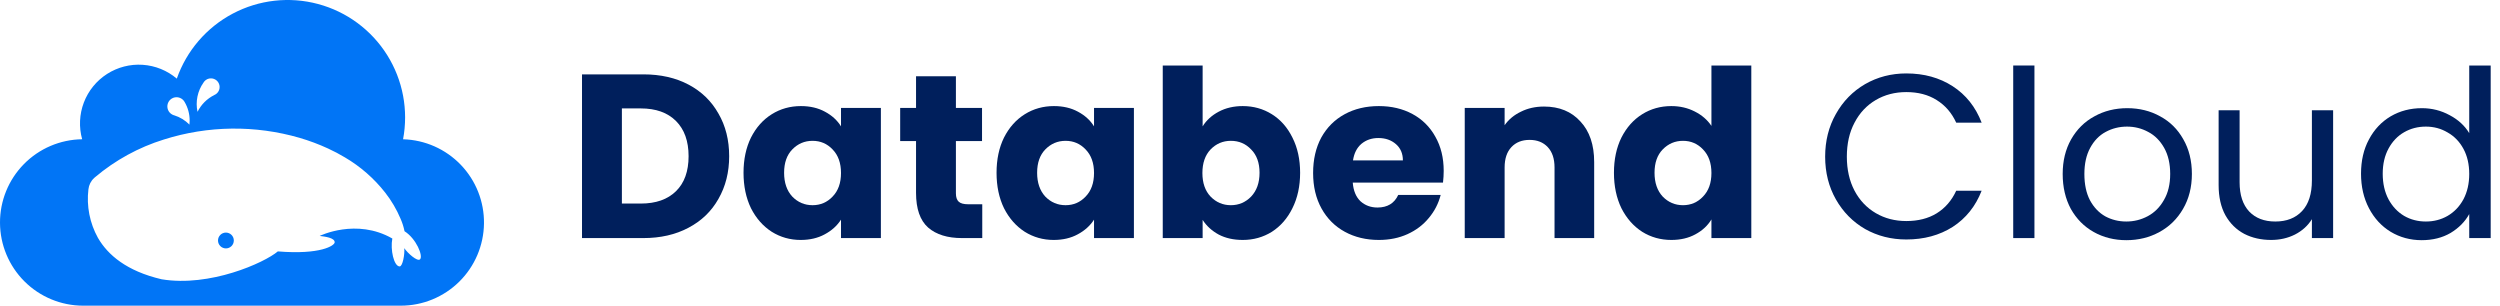
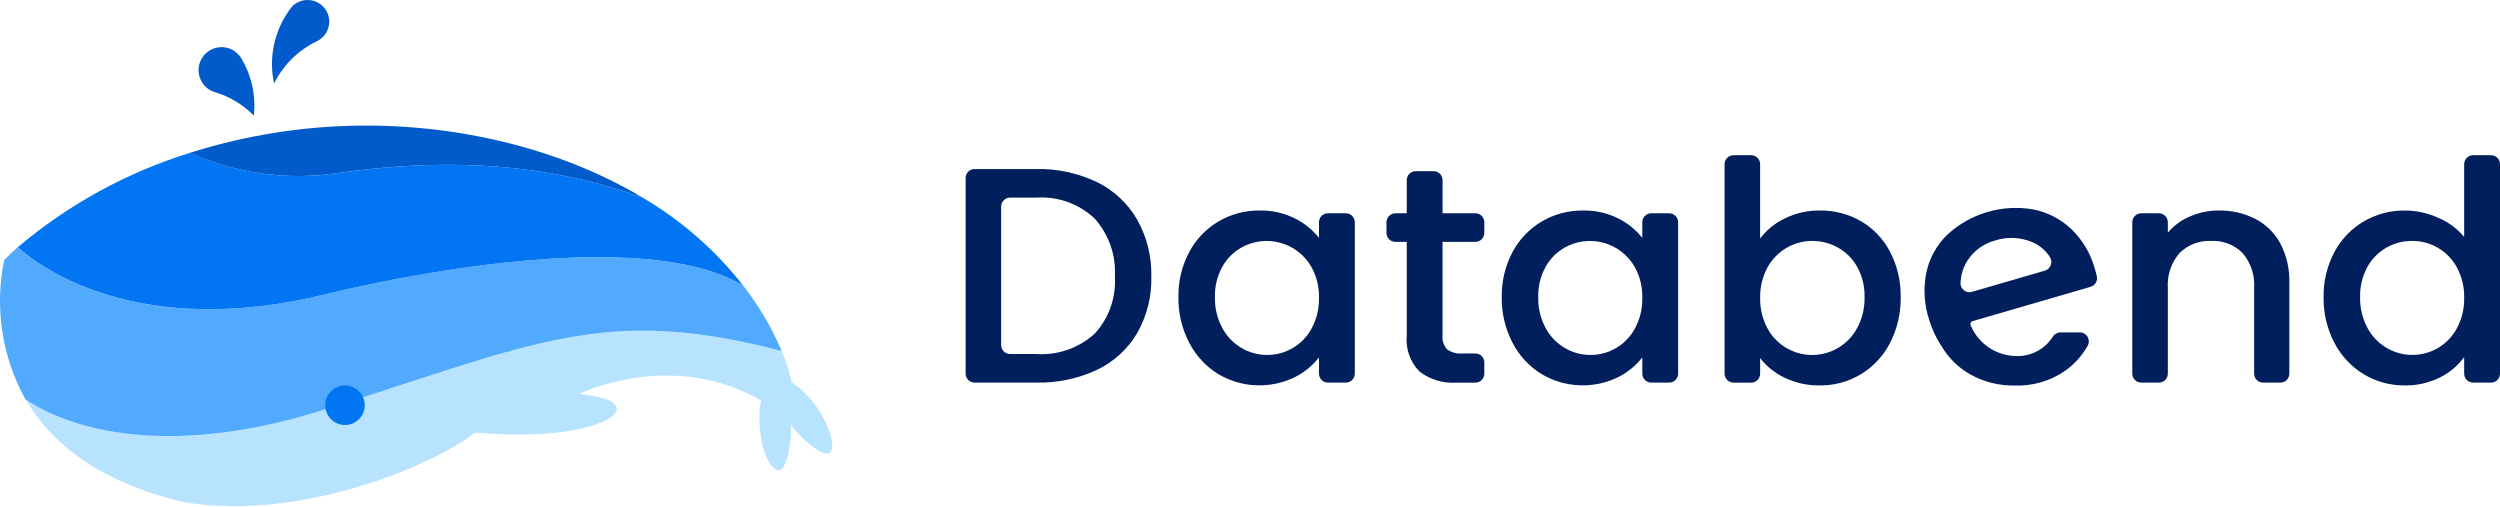
- <svg xmlns="http://www.w3.org/2000/svg" width="229" height="28" viewBox="0 0 229 28" fill="none">
-   <path d="M36.921 12.757C37.425 10.091 36.903 7.332 35.459 5.034C34.015 2.737 31.756 1.069 29.134 0.367C26.513 -0.336 23.723 -0.022 21.323 1.246C18.924 2.513 17.092 4.641 16.195 7.202C15.316 6.457 14.222 6.013 13.072 5.936C11.922 5.859 10.778 6.153 9.807 6.774C8.837 7.396 8.092 8.312 7.681 9.389C7.271 10.466 7.216 11.646 7.526 12.756C5.515 12.781 3.595 13.6 2.186 15.035C0.776 16.47 -0.01 18.403 8.89906e-05 20.414C0.01 22.426 0.814 24.352 2.238 25.773C3.661 27.193 5.589 27.994 7.6 28H36.721C38.723 27.998 40.645 27.207 42.069 25.799C43.494 24.392 44.307 22.48 44.333 20.477C44.36 18.475 43.597 16.542 42.21 15.098C40.822 13.653 38.923 12.812 36.921 12.757ZM18.646 7.556C18.674 7.513 18.704 7.475 18.736 7.435C18.81 7.353 18.9 7.289 19.001 7.244C19.101 7.2 19.21 7.178 19.32 7.179C19.503 7.178 19.681 7.241 19.824 7.356C19.967 7.472 20.064 7.634 20.101 7.814C20.138 7.994 20.111 8.181 20.025 8.343C19.939 8.506 19.8 8.633 19.63 8.704V8.707C18.963 9.036 18.424 9.576 18.093 10.243C17.994 9.781 17.991 9.304 18.087 8.841C18.182 8.379 18.373 7.941 18.646 7.557L18.646 7.556ZM16.172 8.906C16.323 8.906 16.472 8.947 16.603 9.025C16.733 9.102 16.84 9.213 16.913 9.347C17.215 9.862 17.374 10.448 17.373 11.046C17.373 11.169 17.366 11.292 17.353 11.415C16.965 11.02 16.485 10.727 15.957 10.563C15.944 10.558 15.932 10.554 15.918 10.553C15.726 10.492 15.562 10.365 15.456 10.194C15.35 10.023 15.308 9.819 15.339 9.62C15.37 9.421 15.471 9.239 15.623 9.108C15.776 8.977 15.971 8.905 16.172 8.905L16.172 8.906ZM38.472 23.756C38.239 23.989 37.337 23.192 37.031 22.73C37.087 23.293 36.882 24.416 36.604 24.406C36.078 24.385 35.74 22.867 35.937 21.848C32.638 19.955 29.284 21.61 29.284 21.61L29.298 21.614C29.711 21.666 30.683 21.771 30.656 22.205C30.638 22.491 29.383 23.349 25.45 23.028C24.213 24.074 19.22 26.317 14.801 25.581C11.594 24.83 9.877 23.345 8.981 21.804C8.979 21.8 8.975 21.794 8.973 21.79C8.971 21.786 8.969 21.784 8.969 21.784C8.219 20.431 7.915 18.877 8.099 17.342C8.142 16.942 8.33 16.571 8.628 16.301L8.7 16.237C10.552 14.672 12.699 13.496 15.014 12.778C19.052 11.5 23.378 11.448 27.445 12.627C28.337 12.889 29.208 13.215 30.052 13.604C30.583 13.848 31.099 14.121 31.6 14.421C33.018 15.254 34.266 16.346 35.281 17.64C35.856 18.374 36.331 19.181 36.693 20.04C36.695 20.046 36.697 20.05 36.7 20.056C36.858 20.416 36.977 20.793 37.054 21.178V21.18C38.128 21.861 38.783 23.448 38.473 23.758L38.472 23.756Z" fill="#0175F6" />
-   <path d="M20.693 22.754C21.093 22.754 21.418 22.43 21.418 22.029C21.418 21.629 21.093 21.305 20.693 21.305C20.293 21.305 19.969 21.629 19.969 22.029C19.969 22.43 20.293 22.754 20.693 22.754Z" fill="#0175F6" />
-   <path d="M58.931 6.812C60.511 6.812 61.893 7.125 63.075 7.752C64.257 8.378 65.168 9.261 65.809 10.4C66.464 11.526 66.792 12.829 66.792 14.31C66.792 15.777 66.464 17.08 65.809 18.219C65.168 19.358 64.25 20.241 63.053 20.868C61.871 21.494 60.497 21.808 58.931 21.808H53.312V6.812H58.931ZM58.696 18.646C60.077 18.646 61.152 18.269 61.921 17.514C62.69 16.759 63.075 15.691 63.075 14.31C63.075 12.928 62.69 11.853 61.921 11.084C61.152 10.315 60.077 9.931 58.696 9.931H56.965V18.646H58.696Z" fill="#001F5C" />
-   <path d="M68.107 15.826C68.107 14.602 68.335 13.527 68.79 12.601C69.26 11.675 69.894 10.963 70.692 10.465C71.489 9.966 72.379 9.717 73.362 9.717C74.202 9.717 74.936 9.888 75.562 10.23C76.203 10.571 76.694 11.02 77.036 11.575V9.888H80.689V21.808H77.036V20.12C76.68 20.676 76.182 21.124 75.541 21.466C74.914 21.808 74.181 21.979 73.341 21.979C72.372 21.979 71.489 21.729 70.692 21.231C69.894 20.718 69.26 19.999 68.79 19.073C68.335 18.134 68.107 17.051 68.107 15.826ZM77.036 15.848C77.036 14.936 76.78 14.217 76.267 13.69C75.769 13.163 75.156 12.9 74.43 12.9C73.704 12.9 73.084 13.163 72.572 13.69C72.073 14.203 71.824 14.915 71.824 15.826C71.824 16.738 72.073 17.464 72.572 18.005C73.084 18.532 73.704 18.796 74.43 18.796C75.156 18.796 75.769 18.532 76.267 18.005C76.78 17.478 77.036 16.759 77.036 15.848Z" fill="#001F5C" />
-   <path d="M89.975 18.71V21.808H88.117C86.792 21.808 85.76 21.487 85.019 20.846C84.279 20.191 83.909 19.13 83.909 17.664V12.921H82.456V9.888H83.909V6.983H87.561V9.888H89.954V12.921H87.561V17.706C87.561 18.062 87.647 18.319 87.818 18.475C87.989 18.632 88.273 18.71 88.672 18.71H89.975Z" fill="#001F5C" />
-   <path d="M91.284 15.826C91.284 14.602 91.511 13.527 91.967 12.601C92.437 11.675 93.071 10.963 93.868 10.465C94.666 9.966 95.556 9.717 96.539 9.717C97.379 9.717 98.112 9.888 98.739 10.23C99.38 10.571 99.871 11.02 100.213 11.575V9.888H103.866V21.808H100.213V20.12C99.857 20.676 99.358 21.124 98.718 21.466C98.091 21.808 97.358 21.979 96.517 21.979C95.549 21.979 94.666 21.729 93.868 21.231C93.071 20.718 92.437 19.999 91.967 19.073C91.511 18.134 91.284 17.051 91.284 15.826ZM100.213 15.848C100.213 14.936 99.957 14.217 99.444 13.69C98.945 13.163 98.333 12.9 97.607 12.9C96.88 12.9 96.261 13.163 95.748 13.69C95.25 14.203 95.001 14.915 95.001 15.826C95.001 16.738 95.25 17.464 95.748 18.005C96.261 18.532 96.88 18.796 97.607 18.796C98.333 18.796 98.945 18.532 99.444 18.005C99.957 17.478 100.213 16.759 100.213 15.848Z" fill="#001F5C" />
-   <path d="M110.161 11.575C110.503 11.02 110.994 10.571 111.635 10.23C112.276 9.888 113.01 9.717 113.836 9.717C114.818 9.717 115.708 9.966 116.506 10.465C117.303 10.963 117.93 11.675 118.386 12.601C118.856 13.527 119.091 14.602 119.091 15.826C119.091 17.051 118.856 18.134 118.386 19.073C117.93 19.999 117.303 20.718 116.506 21.231C115.708 21.729 114.818 21.979 113.836 21.979C112.995 21.979 112.262 21.815 111.635 21.487C111.009 21.145 110.517 20.697 110.161 20.142V21.808H106.508V6H110.161V11.575ZM115.374 15.826C115.374 14.915 115.117 14.203 114.605 13.69C114.106 13.163 113.487 12.9 112.746 12.9C112.02 12.9 111.4 13.163 110.888 13.69C110.389 14.217 110.14 14.936 110.14 15.848C110.14 16.759 110.389 17.478 110.888 18.005C111.4 18.532 112.02 18.796 112.746 18.796C113.472 18.796 114.092 18.532 114.605 18.005C115.117 17.464 115.374 16.738 115.374 15.826Z" fill="#001F5C" />
-   <path d="M132.243 15.655C132.243 15.997 132.222 16.353 132.179 16.724H123.912C123.969 17.464 124.204 18.034 124.617 18.433C125.044 18.817 125.564 19.009 126.176 19.009C127.088 19.009 127.722 18.625 128.078 17.856H131.966C131.766 18.639 131.403 19.344 130.876 19.971C130.363 20.597 129.715 21.089 128.932 21.445C128.149 21.801 127.273 21.979 126.305 21.979C125.137 21.979 124.097 21.729 123.186 21.231C122.274 20.733 121.562 20.02 121.05 19.095C120.537 18.169 120.281 17.087 120.281 15.848C120.281 14.609 120.53 13.527 121.028 12.601C121.541 11.675 122.253 10.963 123.164 10.465C124.076 9.966 125.123 9.717 126.305 9.717C127.458 9.717 128.484 9.959 129.381 10.443C130.278 10.928 130.976 11.618 131.474 12.515C131.987 13.413 132.243 14.459 132.243 15.655ZM128.505 14.694C128.505 14.068 128.291 13.569 127.864 13.199C127.437 12.829 126.903 12.643 126.262 12.643C125.65 12.643 125.13 12.822 124.703 13.178C124.29 13.534 124.033 14.039 123.934 14.694H128.505Z" fill="#001F5C" />
-   <path d="M141.433 9.76C142.829 9.76 143.94 10.215 144.766 11.127C145.606 12.024 146.026 13.263 146.026 14.844V21.808H142.395V15.335C142.395 14.538 142.188 13.918 141.775 13.477C141.362 13.035 140.807 12.814 140.109 12.814C139.411 12.814 138.856 13.035 138.443 13.477C138.03 13.918 137.823 14.538 137.823 15.335V21.808H134.17V9.888H137.823V11.469C138.193 10.942 138.692 10.529 139.319 10.23C139.945 9.916 140.65 9.76 141.433 9.76Z" fill="#001F5C" />
-   <path d="M147.838 15.826C147.838 14.602 148.066 13.527 148.522 12.601C148.992 11.675 149.625 10.963 150.423 10.465C151.22 9.966 152.111 9.717 153.093 9.717C153.876 9.717 154.589 9.881 155.229 10.208C155.884 10.536 156.397 10.977 156.767 11.533V6H160.42V21.808H156.767V20.099C156.426 20.668 155.934 21.124 155.293 21.466C154.667 21.808 153.933 21.979 153.093 21.979C152.111 21.979 151.22 21.729 150.423 21.231C149.625 20.718 148.992 19.999 148.522 19.073C148.066 18.134 147.838 17.051 147.838 15.826ZM156.767 15.848C156.767 14.936 156.511 14.217 155.998 13.69C155.5 13.163 154.888 12.9 154.161 12.9C153.435 12.9 152.816 13.163 152.303 13.69C151.804 14.203 151.555 14.915 151.555 15.826C151.555 16.738 151.804 17.464 152.303 18.005C152.816 18.532 153.435 18.796 154.161 18.796C154.888 18.796 155.5 18.532 155.998 18.005C156.511 17.478 156.767 16.759 156.767 15.848Z" fill="#001F5C" />
-   <path d="M167.184 14.352C167.184 12.9 167.512 11.597 168.167 10.443C168.822 9.275 169.712 8.364 170.837 7.709C171.976 7.054 173.237 6.726 174.618 6.726C176.241 6.726 177.658 7.118 178.869 7.901C180.079 8.684 180.962 9.795 181.518 11.234H179.189C178.776 10.336 178.178 9.646 177.395 9.162C176.626 8.677 175.7 8.435 174.618 8.435C173.578 8.435 172.646 8.677 171.82 9.162C170.994 9.646 170.346 10.336 169.876 11.234C169.406 12.117 169.171 13.156 169.171 14.352C169.171 15.534 169.406 16.574 169.876 17.471C170.346 18.354 170.994 19.038 171.82 19.522C172.646 20.006 173.578 20.248 174.618 20.248C175.7 20.248 176.626 20.013 177.395 19.543C178.178 19.059 178.776 18.369 179.189 17.471H181.518C180.962 18.895 180.079 19.999 178.869 20.782C177.658 21.551 176.241 21.936 174.618 21.936C173.237 21.936 171.976 21.616 170.837 20.975C169.712 20.32 168.822 19.415 168.167 18.262C167.512 17.108 167.184 15.805 167.184 14.352Z" fill="#001F5C" />
-   <path d="M186.355 6V21.808H184.411V6H186.355Z" fill="#001F5C" />
-   <path d="M194.774 22C193.677 22 192.68 21.751 191.783 21.252C190.9 20.754 190.203 20.049 189.69 19.137C189.191 18.212 188.942 17.144 188.942 15.933C188.942 14.737 189.199 13.683 189.711 12.772C190.238 11.846 190.95 11.141 191.847 10.657C192.745 10.158 193.749 9.909 194.859 9.909C195.97 9.909 196.974 10.158 197.871 10.657C198.769 11.141 199.474 11.839 199.986 12.75C200.513 13.662 200.777 14.723 200.777 15.933C200.777 17.144 200.506 18.212 199.965 19.137C199.438 20.049 198.719 20.754 197.807 21.252C196.896 21.751 195.885 22 194.774 22ZM194.774 20.291C195.472 20.291 196.127 20.127 196.739 19.8C197.352 19.472 197.843 18.981 198.213 18.326C198.598 17.671 198.79 16.873 198.79 15.933C198.79 14.993 198.605 14.196 198.235 13.541C197.864 12.886 197.38 12.401 196.782 12.088C196.184 11.761 195.536 11.597 194.838 11.597C194.126 11.597 193.471 11.761 192.873 12.088C192.289 12.401 191.819 12.886 191.463 13.541C191.107 14.196 190.929 14.993 190.929 15.933C190.929 16.887 191.1 17.692 191.442 18.347C191.798 19.002 192.267 19.494 192.851 19.821C193.435 20.134 194.076 20.291 194.774 20.291Z" fill="#001F5C" />
-   <path d="M213.714 10.101V21.808H211.77V20.077C211.4 20.676 210.88 21.145 210.211 21.487C209.556 21.815 208.83 21.979 208.032 21.979C207.121 21.979 206.302 21.794 205.576 21.423C204.849 21.039 204.272 20.469 203.845 19.714C203.432 18.959 203.226 18.041 203.226 16.959V10.101H205.148V16.702C205.148 17.856 205.44 18.746 206.024 19.372C206.608 19.985 207.406 20.291 208.417 20.291C209.456 20.291 210.275 19.971 210.873 19.33C211.471 18.689 211.77 17.756 211.77 16.531V10.101H213.714Z" fill="#001F5C" />
-   <path d="M216.27 15.912C216.27 14.716 216.512 13.669 216.997 12.772C217.481 11.86 218.143 11.155 218.983 10.657C219.838 10.158 220.792 9.909 221.846 9.909C222.757 9.909 223.605 10.123 224.388 10.55C225.171 10.963 225.769 11.511 226.182 12.195V6H228.147V21.808H226.182V19.608C225.798 20.305 225.228 20.882 224.473 21.338C223.718 21.779 222.835 22 221.824 22C220.785 22 219.838 21.744 218.983 21.231C218.143 20.718 217.481 19.999 216.997 19.073C216.512 18.148 216.27 17.094 216.27 15.912ZM226.182 15.933C226.182 15.05 226.004 14.281 225.648 13.626C225.292 12.971 224.808 12.473 224.196 12.131C223.597 11.775 222.935 11.597 222.209 11.597C221.483 11.597 220.82 11.768 220.222 12.11C219.624 12.451 219.147 12.95 218.791 13.605C218.435 14.26 218.257 15.029 218.257 15.912C218.257 16.809 218.435 17.592 218.791 18.262C219.147 18.917 219.624 19.422 220.222 19.778C220.82 20.12 221.483 20.291 222.209 20.291C222.935 20.291 223.597 20.12 224.196 19.778C224.808 19.422 225.292 18.917 225.648 18.262C226.004 17.592 226.182 16.816 226.182 15.933Z" fill="#001F5C" />
+ <svg xmlns="http://www.w3.org/2000/svg" id="图层_1" width="200" data-name="图层 1" viewBox="0 0 255.022 51.636">
+   <path d="M111.9,18.576a9.62,9.62,0,0,1,4.1,3.824,11.377,11.377,0,0,1,1.446,5.814,11.122,11.122,0,0,1-1.446,5.768,9.5,9.5,0,0,1-4.1,3.746,13.889,13.889,0,0,1-6.182,1.3h-6.3a.914.914,0,0,1-.914-.914V18.157a.913.913,0,0,1,.914-.913h6.3A13.612,13.612,0,0,1,111.9,18.576Zm-.239,15.469a7.892,7.892,0,0,0,2.066-5.831,8.159,8.159,0,0,0-2.066-5.924,7.9,7.9,0,0,0-5.943-2.131h-2.677a.914.914,0,0,0-.914.913V35.2a.914.914,0,0,0,.914.914h2.677A8.038,8.038,0,0,0,111.656,34.045Z" style="fill: rgb(0, 31, 92);" />
+   <path d="M121.311,25.707a7.975,7.975,0,0,1,2.987-3.119,8.1,8.1,0,0,1,4.179-1.113,7.741,7.741,0,0,1,3.607.8,7.308,7.308,0,0,1,2.464,1.991V22.671a.914.914,0,0,1,.913-.914h1.828a.914.914,0,0,1,.913.914V38.115a.914.914,0,0,1-.913.914h-1.828a.914.914,0,0,1-.913-.914V36.458a7.192,7.192,0,0,1-2.511,2.038,8.22,8.22,0,0,1-7.754-.33,8.145,8.145,0,0,1-2.972-3.2,9.721,9.721,0,0,1-1.1-4.654A9.45,9.45,0,0,1,121.311,25.707Zm12.49,1.567a5.256,5.256,0,0,0-7.167-2.021,5.107,5.107,0,0,0-1.954,1.974,6.1,6.1,0,0,0-.747,3.088,6.358,6.358,0,0,0,.747,3.134,5.215,5.215,0,0,0,1.97,2.053,5.11,5.11,0,0,0,2.59.706A5.131,5.131,0,0,0,133.8,33.5a6.283,6.283,0,0,0,.747-3.119A6.2,6.2,0,0,0,133.8,27.274Z" style="fill: rgb(0, 31, 92);" />
+   <path d="M147.151,24.672v9.561a1.82,1.82,0,0,0,.461,1.4,2.313,2.313,0,0,0,1.573.423H150.5a.913.913,0,0,1,.913.913v1.151a.914.914,0,0,1-.913.914H148.55A5.564,5.564,0,0,1,144.8,37.9a4.613,4.613,0,0,1-1.3-3.667V24.672h-1.153a.913.913,0,0,1-.913-.913V22.671a.914.914,0,0,1,.913-.914H143.5V18.376a.913.913,0,0,1,.913-.913h1.828a.913.913,0,0,1,.913.913v3.381H150.5a.914.914,0,0,1,.913.914v1.088a.913.913,0,0,1-.913.913Z" style="fill: rgb(0, 31, 92);" />
+   <path d="M154.292,25.707a7.982,7.982,0,0,1,2.987-3.119,8.1,8.1,0,0,1,4.179-1.113,7.738,7.738,0,0,1,3.607.8,7.308,7.308,0,0,1,2.464,1.991V22.671a.914.914,0,0,1,.913-.914h1.828a.914.914,0,0,1,.914.914V38.115a.914.914,0,0,1-.914.914h-1.828a.914.914,0,0,1-.913-.914V36.458a7.192,7.192,0,0,1-2.511,2.038,8.22,8.22,0,0,1-7.754-.33,8.145,8.145,0,0,1-2.972-3.2,9.721,9.721,0,0,1-1.1-4.654A9.45,9.45,0,0,1,154.292,25.707Zm12.49,1.567a5.256,5.256,0,0,0-7.167-2.021,5.114,5.114,0,0,0-1.954,1.974,6.1,6.1,0,0,0-.747,3.088,6.358,6.358,0,0,0,.747,3.134,5.222,5.222,0,0,0,1.97,2.053,5.11,5.11,0,0,0,2.59.706,5.131,5.131,0,0,0,4.561-2.712,6.283,6.283,0,0,0,.747-3.119A6.2,6.2,0,0,0,166.782,27.274Z" style="fill: rgb(0, 31, 92);" />
+   <path d="M182.081,22.274a7.914,7.914,0,0,1,3.575-.8,8.151,8.151,0,0,1,4.195,1.1,7.768,7.768,0,0,1,2.956,3.118,9.673,9.673,0,0,1,1.08,4.624,9.854,9.854,0,0,1-1.08,4.654,8.01,8.01,0,0,1-2.972,3.2,7.91,7.91,0,0,1-4.179,1.145,7.991,7.991,0,0,1-3.607-.784,6.905,6.905,0,0,1-2.5-2.006v1.594a.914.914,0,0,1-.913.914h-1.8a.914.914,0,0,1-.913-.914V16.747a.914.914,0,0,1,.913-.914h1.8a.914.914,0,0,1,.913.914v7.581A6.851,6.851,0,0,1,182.081,22.274Zm7.373,4.953a5.094,5.094,0,0,0-1.971-1.974,5.345,5.345,0,0,0-2.622-.675,5.2,5.2,0,0,0-4.56,2.7,6.185,6.185,0,0,0-.747,3.1A6.273,6.273,0,0,0,180.3,33.5a5.136,5.136,0,0,0,1.97,2.022,5.2,5.2,0,0,0,7.183-2.069,6.369,6.369,0,0,0,.747-3.134A6.108,6.108,0,0,0,189.454,27.227Z" style="fill: rgb(0, 31, 92);" />
+   <path d="M205.525,36.316a5.1,5.1,0,0,1-4.5-3.133.3.3,0,0,1,.191-.424l12.04-3.5a.912.912,0,0,0,.641-1.076c-.065-.28-.143-.572-.236-.874a8.873,8.873,0,0,0-2.368-3.941,7.862,7.862,0,0,0-3.852-2,10.314,10.314,0,0,0-8.828,2.6,7.6,7.6,0,0,0-2.117,3.87,9.436,9.436,0,0,0,.3,4.8,10.2,10.2,0,0,0,1.2,2.593l.009,0a7.955,7.955,0,0,0,3.017,2.985,9.049,9.049,0,0,0,4.5,1.112,8.518,8.518,0,0,0,5.164-1.52,7.9,7.9,0,0,0,2.263-2.514.921.921,0,0,0-.785-1.389h-1.981a.947.947,0,0,0-.791.463A4.259,4.259,0,0,1,205.525,36.316ZM200.7,26.58a4.812,4.812,0,0,1,2.814-2.045,5.434,5.434,0,0,1,3.76.15,3.985,3.985,0,0,1,1.824,1.522.925.925,0,0,1-.5,1.4l-7.436,2.162a.909.909,0,0,1-1.172-.872A4.508,4.508,0,0,1,200.7,26.58Z" style="fill: rgb(0, 31, 92);" />
+   <path d="M230.052,22.321a6.071,6.071,0,0,1,2.559,2.508,8.162,8.162,0,0,1,.922,4.012v9.274a.914.914,0,0,1-.914.914h-1.764a.914.914,0,0,1-.914-.914V29.374a4.971,4.971,0,0,0-1.175-3.557,4.214,4.214,0,0,0-3.21-1.239,4.266,4.266,0,0,0-3.226,1.239,4.929,4.929,0,0,0-1.192,3.557v8.741a.913.913,0,0,1-.913.914h-1.8a.914.914,0,0,1-.913-.914V22.671a.914.914,0,0,1,.913-.914h1.8a.913.913,0,0,1,.913.914v1.061a5.993,5.993,0,0,1,2.273-1.661,7.347,7.347,0,0,1,2.939-.6A7.943,7.943,0,0,1,230.052,22.321Z" style="fill: rgb(0, 31, 92);" />
+   <path d="M238.131,25.707a7.982,7.982,0,0,1,2.987-3.119,8.154,8.154,0,0,1,4.211-1.113,8.315,8.315,0,0,1,3.385.737,6.918,6.918,0,0,1,2.653,1.959V16.747a.914.914,0,0,1,.914-.914h1.828a.914.914,0,0,1,.913.914V38.115a.914.914,0,0,1-.913.914h-1.828a.914.914,0,0,1-.914-.914V36.427A6.76,6.76,0,0,1,248.9,38.5a7.731,7.731,0,0,1-3.607.815,7.907,7.907,0,0,1-4.179-1.145,8.116,8.116,0,0,1-2.987-3.2,9.722,9.722,0,0,1-1.1-4.654A9.45,9.45,0,0,1,238.131,25.707Zm12.489,1.567a5.154,5.154,0,0,0-4.56-2.7,5.255,5.255,0,0,0-2.606.675,5.107,5.107,0,0,0-1.954,1.974,6.088,6.088,0,0,0-.748,3.088,6.348,6.348,0,0,0,.748,3.134,5.215,5.215,0,0,0,1.97,2.053,5.107,5.107,0,0,0,2.59.706,5.128,5.128,0,0,0,4.56-2.712,6.273,6.273,0,0,0,.747-3.119A6.185,6.185,0,0,0,250.62,27.274Z" style="fill: rgb(0, 31, 92);" />
+   <path d="M84.683,46.151c-.648.648-3.16-1.571-4.014-2.858.154,1.567-.415,4.7-1.19,4.666-1.464-.057-2.407-4.284-1.855-7.121-9.184-5.269-18.52-.663-18.52-.663l.039.012c1.149.146,3.853.438,3.779,1.646-.049.8-3.543,3.184-14.491,2.291-3.444,2.91-17.341,9.157-29.643,7.106-8.926-2.089-13.706-6.224-16.2-10.515,2.281,1.6,11.842,6.993,30.615,1.044C54.863,34.9,61.783,31.126,79.731,35.805c.005.017.011.028.016.045a15.03,15.03,0,0,1,.989,3.123v.006C83.724,40.868,85.546,45.288,84.683,46.151Z" style="fill: rgb(183, 227, 255);" />
+   <path d="M75.8,29.12a29.412,29.412,0,0,1,3.933,6.685C61.783,31.126,54.863,34.9,33.2,41.759c-18.773,5.949-28.334.557-30.615-1.044-.005-.012-.016-.028-.022-.04s-.011-.017-.011-.017A20.678,20.678,0,0,1,.425,26.531c.393-.41.859-.854,1.382-1.315,2.056,1.86,12.111,9.634,31.687,4.73C33.494,29.946,64.182,22.172,75.8,29.12Z" style="fill: rgb(82, 170, 255);" />
+   <path d="M65.552,20.161A36.51,36.51,0,0,1,75.8,29.12c-11.616-6.948-42.3.826-42.3.826-19.576,4.9-29.631-2.87-31.687-4.73a50.313,50.313,0,0,1,17.576-9.628H19.4a26.864,26.864,0,0,0,15.121,2.056C43.662,16.347,54.436,16.144,65.552,20.161Z" style="fill: rgb(1, 117, 242);" />
+   <path d="M61.244,17.886a45.271,45.271,0,0,1,4.308,2.275c-11.116-4.017-21.89-3.814-31.036-2.517a26.916,26.916,0,0,1-15.133-2.056,59.637,59.637,0,0,1,34.6-.421A52.978,52.978,0,0,1,61.244,17.886Z" style="fill: rgb(1, 91, 203);" />
+   <path d="M33.59,2.208a2.228,2.228,0,0,1-1.354,2.039v0a9.446,9.446,0,0,0-4.281,4.275A9.448,9.448,0,0,1,29.5,1.05c.078-.118.162-.224.252-.337A2.179,2.179,0,0,1,31.371,0,2.211,2.211,0,0,1,33.59,2.208Z" style="fill: rgb(1, 91, 203);" />
+   <path d="M25.95,10.768a10.216,10.216,0,0,1-.056,1.028,9.287,9.287,0,0,0-3.887-2.37A.319.319,0,0,0,21.9,9.4a2.349,2.349,0,1,1,2.769-3.359A9.325,9.325,0,0,1,25.95,10.768Z" style="fill: rgb(1, 91, 203);" />
+   <circle cx="35.191" cy="41.335" r="2.017" style="fill: rgb(1, 117, 242);" />
</svg>
